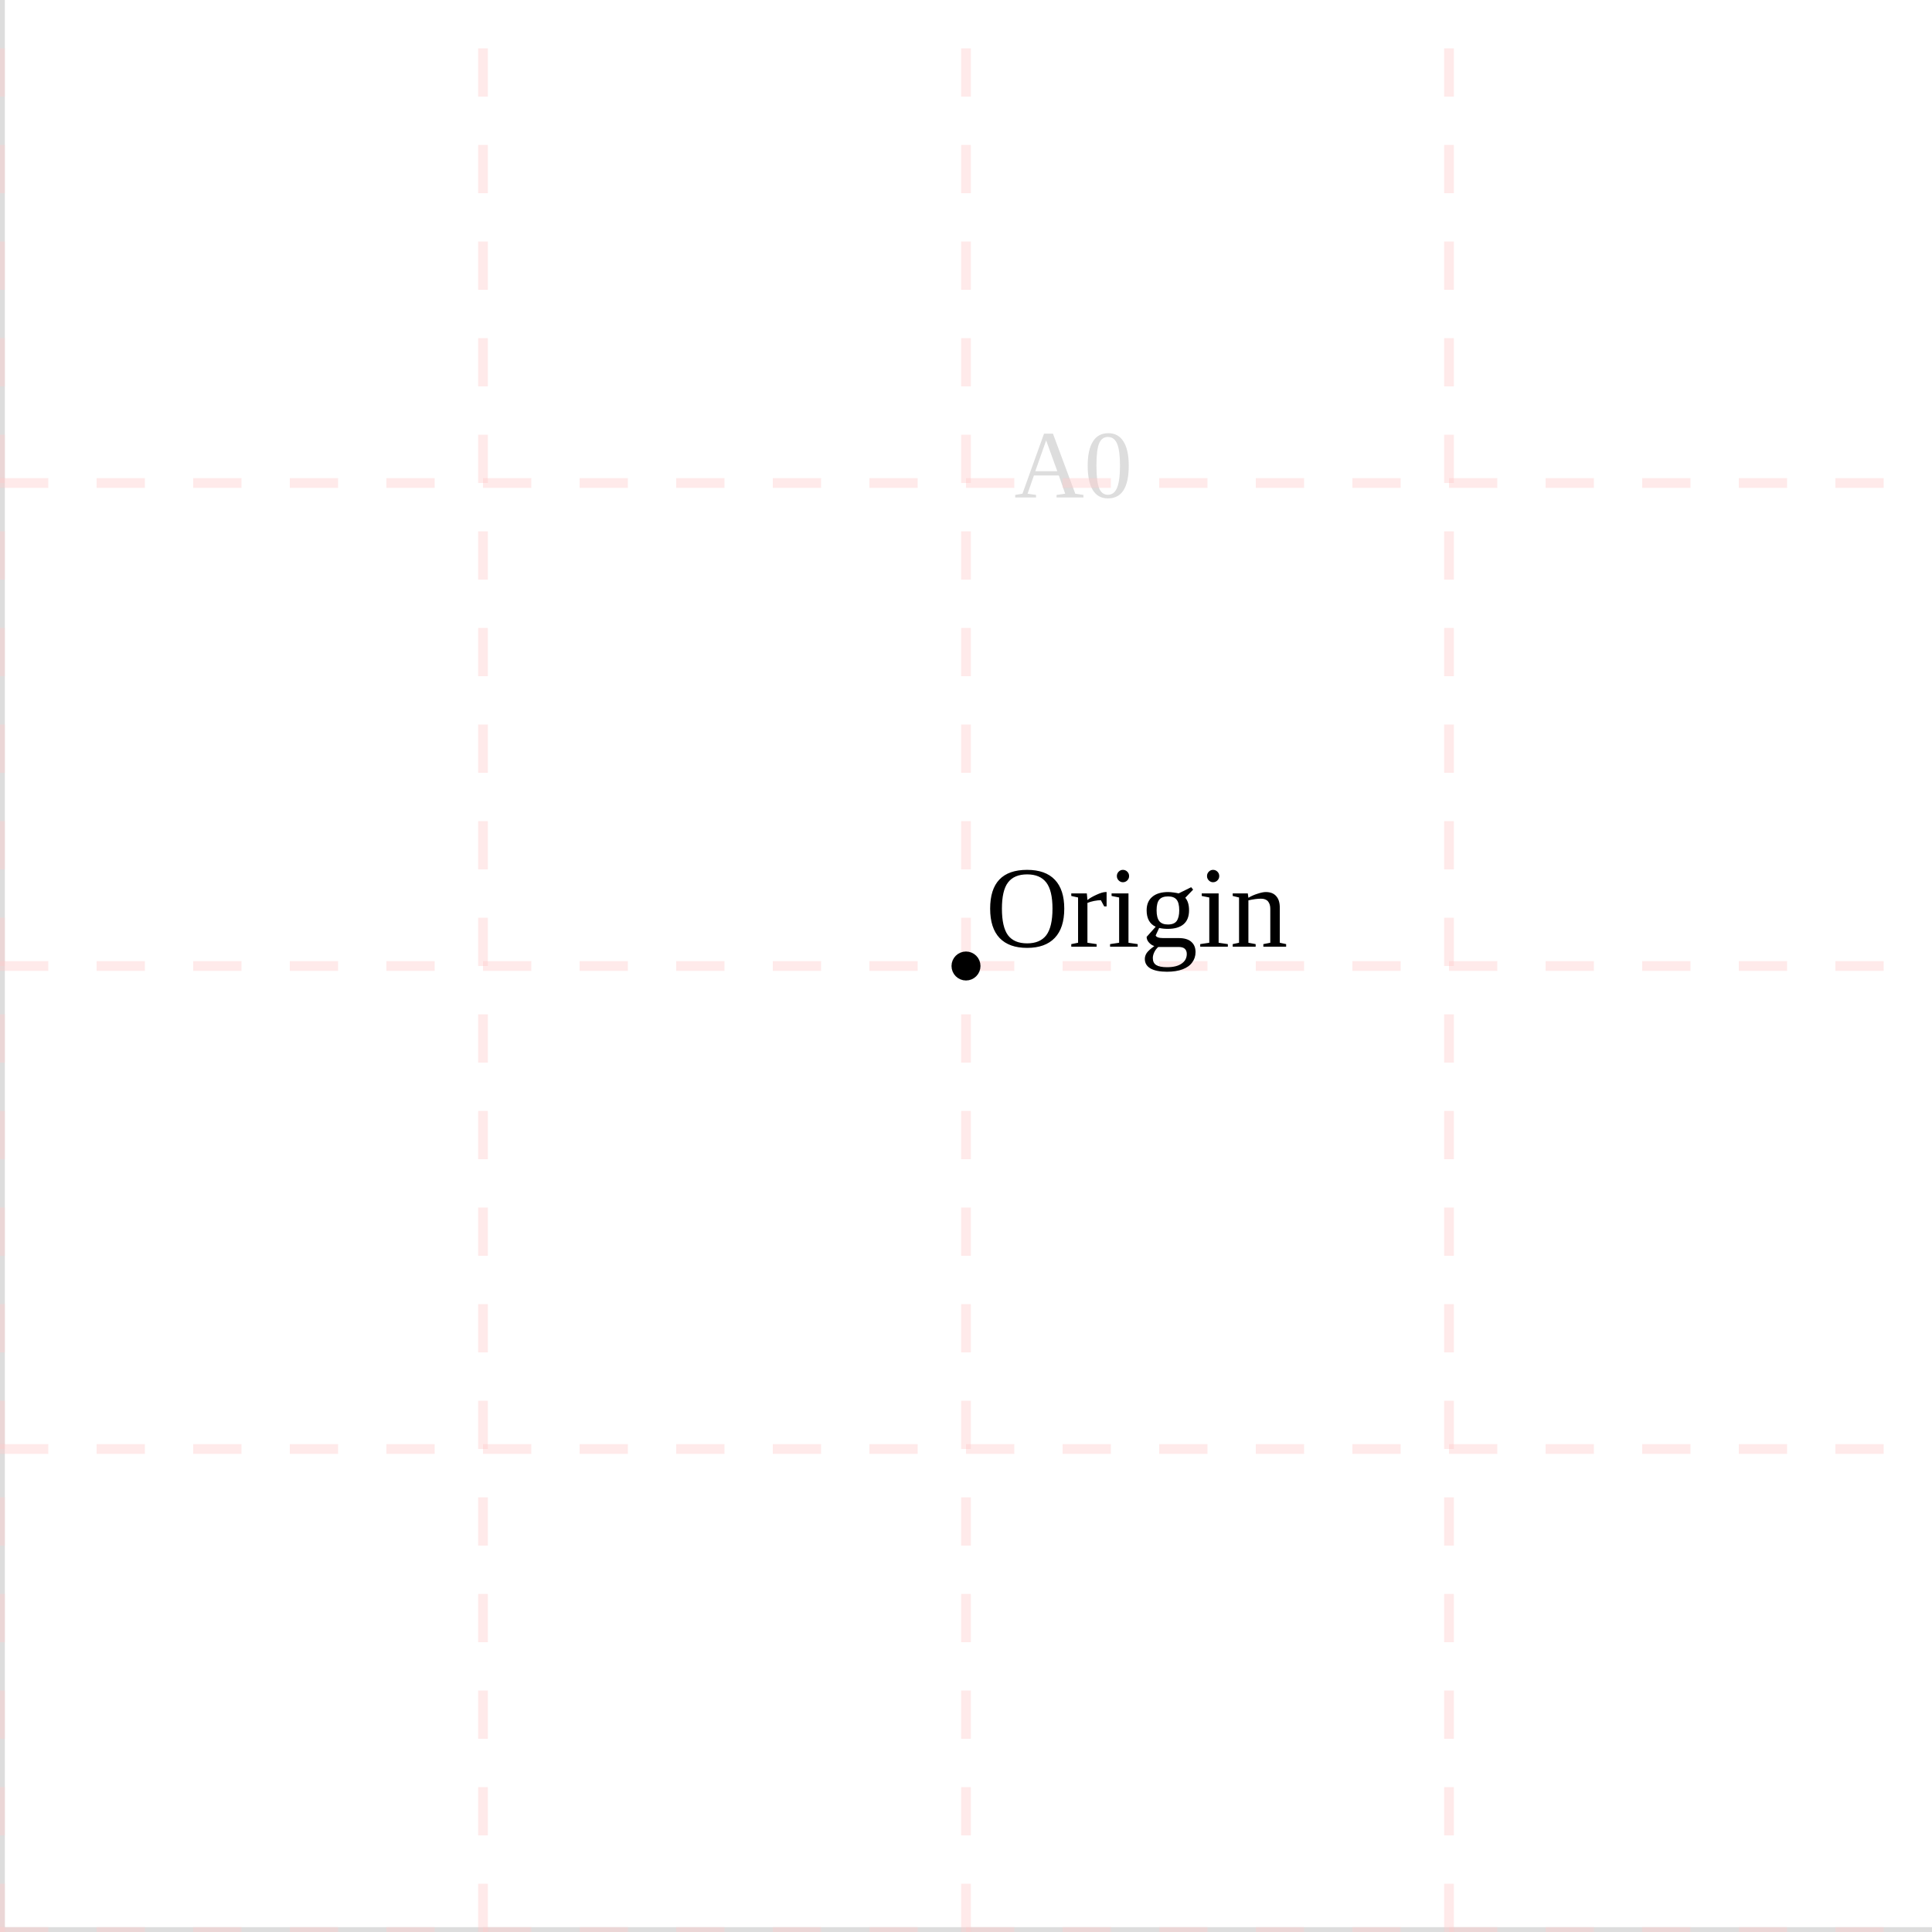
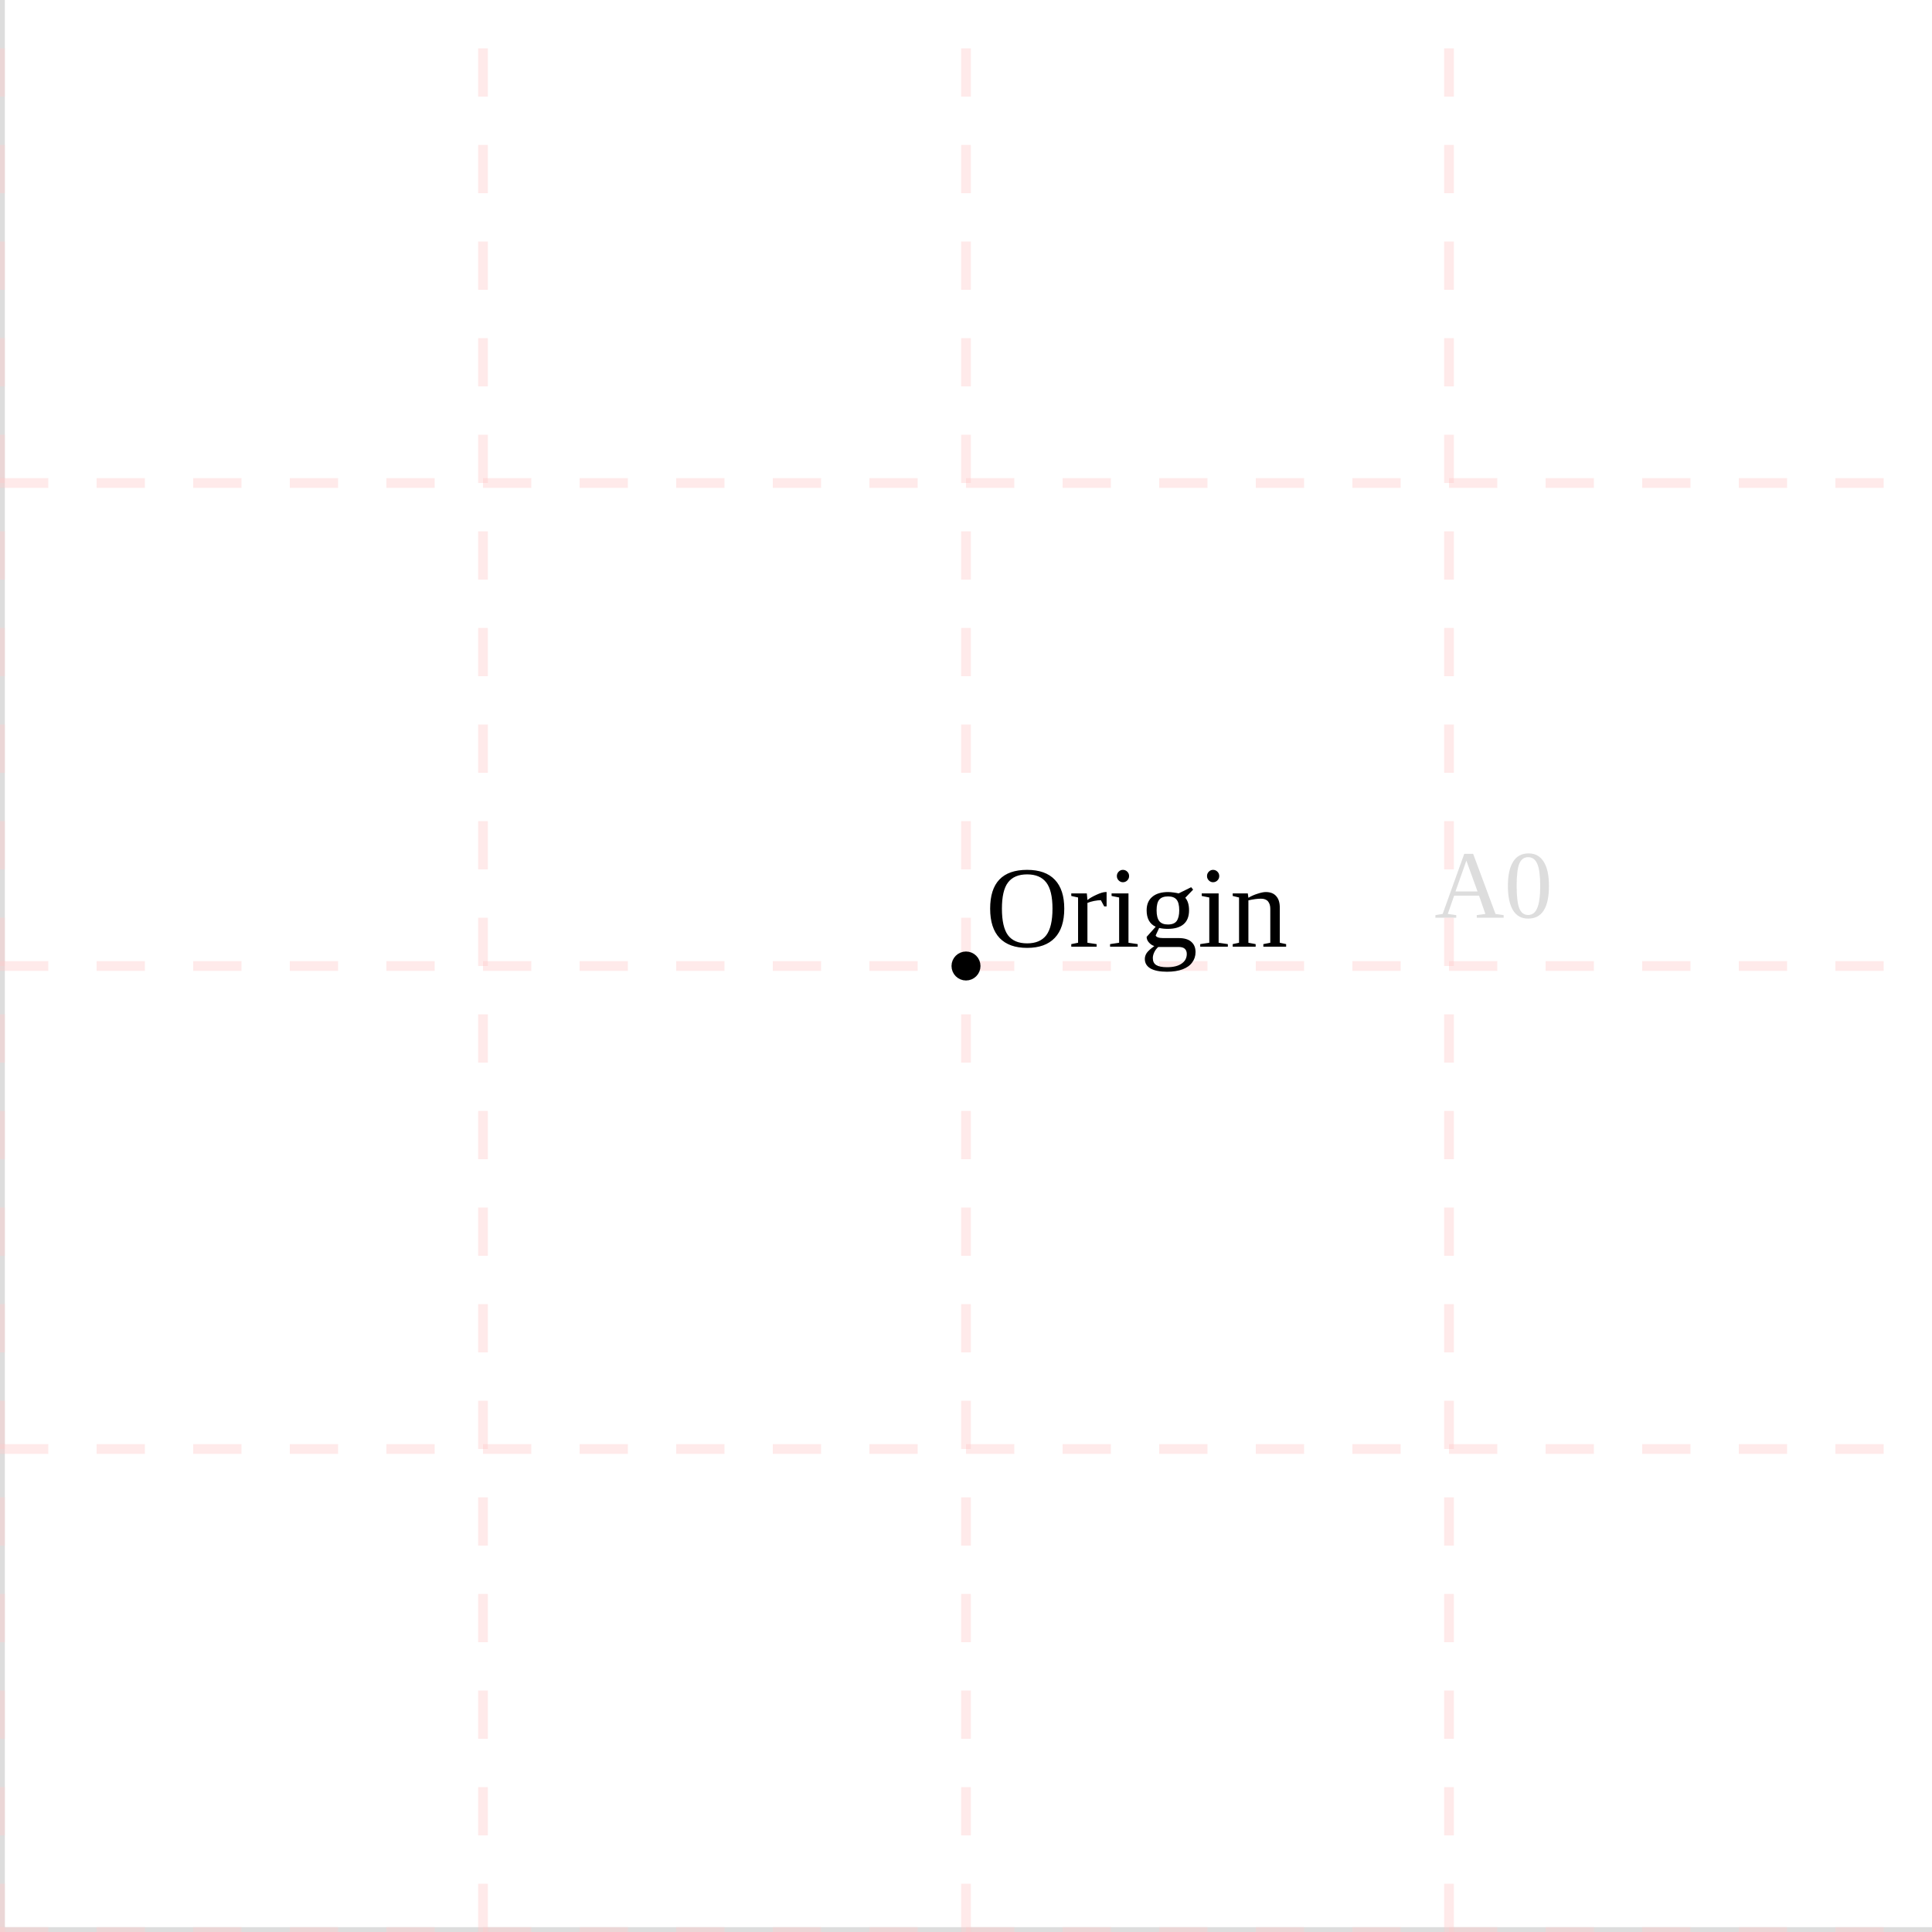
<svg xmlns="http://www.w3.org/2000/svg" width="200" height="200" viewBox="-100 -100 200 200" stroke="black" fill="none">
  <defs>
</defs>
  <path d="M-100,100 L100,100" stroke="#dddddd" />
  <path d="M-100,100 L-100,-100" stroke="#dddddd" />
-   <text x="5.0" y="-48.5" font-size="10" stroke="none" fill="#dddddd" dy="0em">A0</text>
+   <text x="48.5" y="-5.0" font-size="10" stroke="none" fill="#dddddd" dy="0em">A0</text>
  <path d="M-100,100 L100,100" stroke="#ffcccc66" stroke-dasharray="5" />
  <path d="M-100,50 L100,50" stroke="#ffcccc66" stroke-dasharray="5" />
  <path d="M-100,0 L100,0" stroke="#ffcccc66" stroke-dasharray="5" />
  <path d="M-100,-50 L100,-50" stroke="#ffcccc66" stroke-dasharray="5" />
  <path d="M-100,100 L-100,-100" stroke="#ffcccc66" stroke-dasharray="5" />
  <path d="M-50,100 L-50,-100" stroke="#ffcccc66" stroke-dasharray="5" />
  <path d="M0,100 L0,-100" stroke="#ffcccc66" stroke-dasharray="5" />
  <path d="M50,100 L50,-100" stroke="#ffcccc66" stroke-dasharray="5" />
  <g>
    <circle cx="0" cy="0" r="1" fill="black" />
    <text x="2" y="-2" font-size="12" fill="#000000" stroke="none" dy="0em">Origin</text>
  </g>
</svg>
